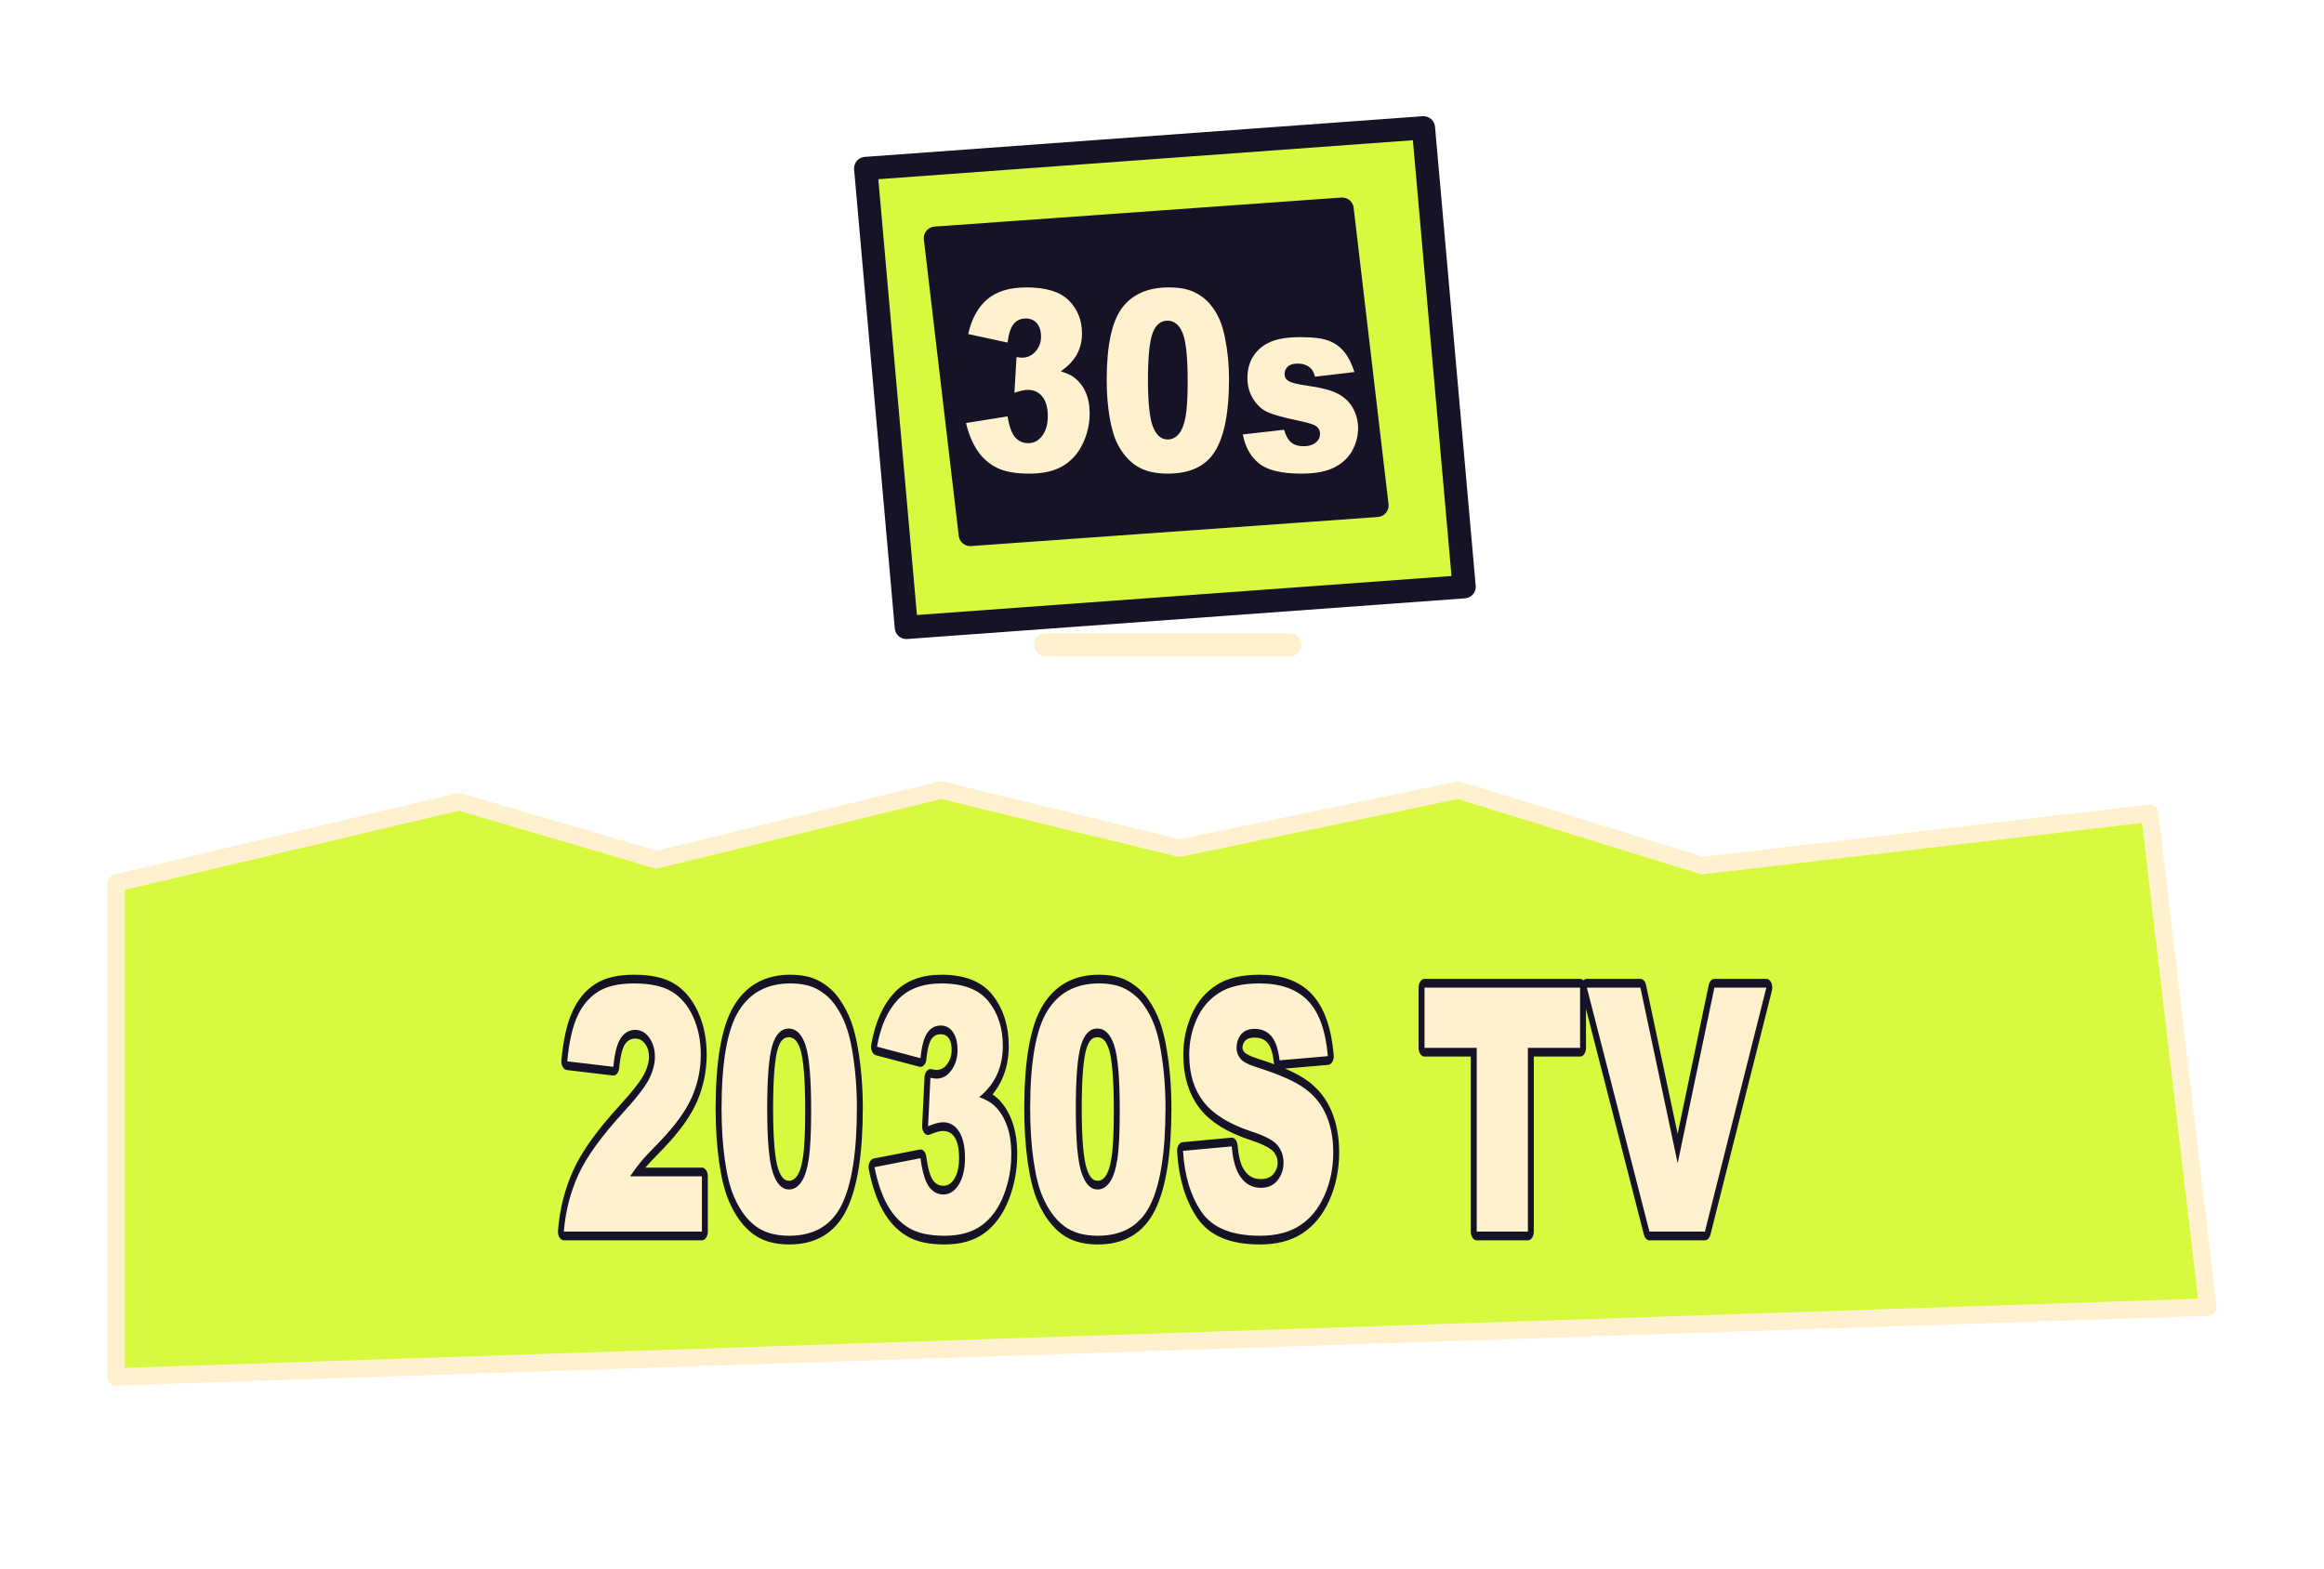
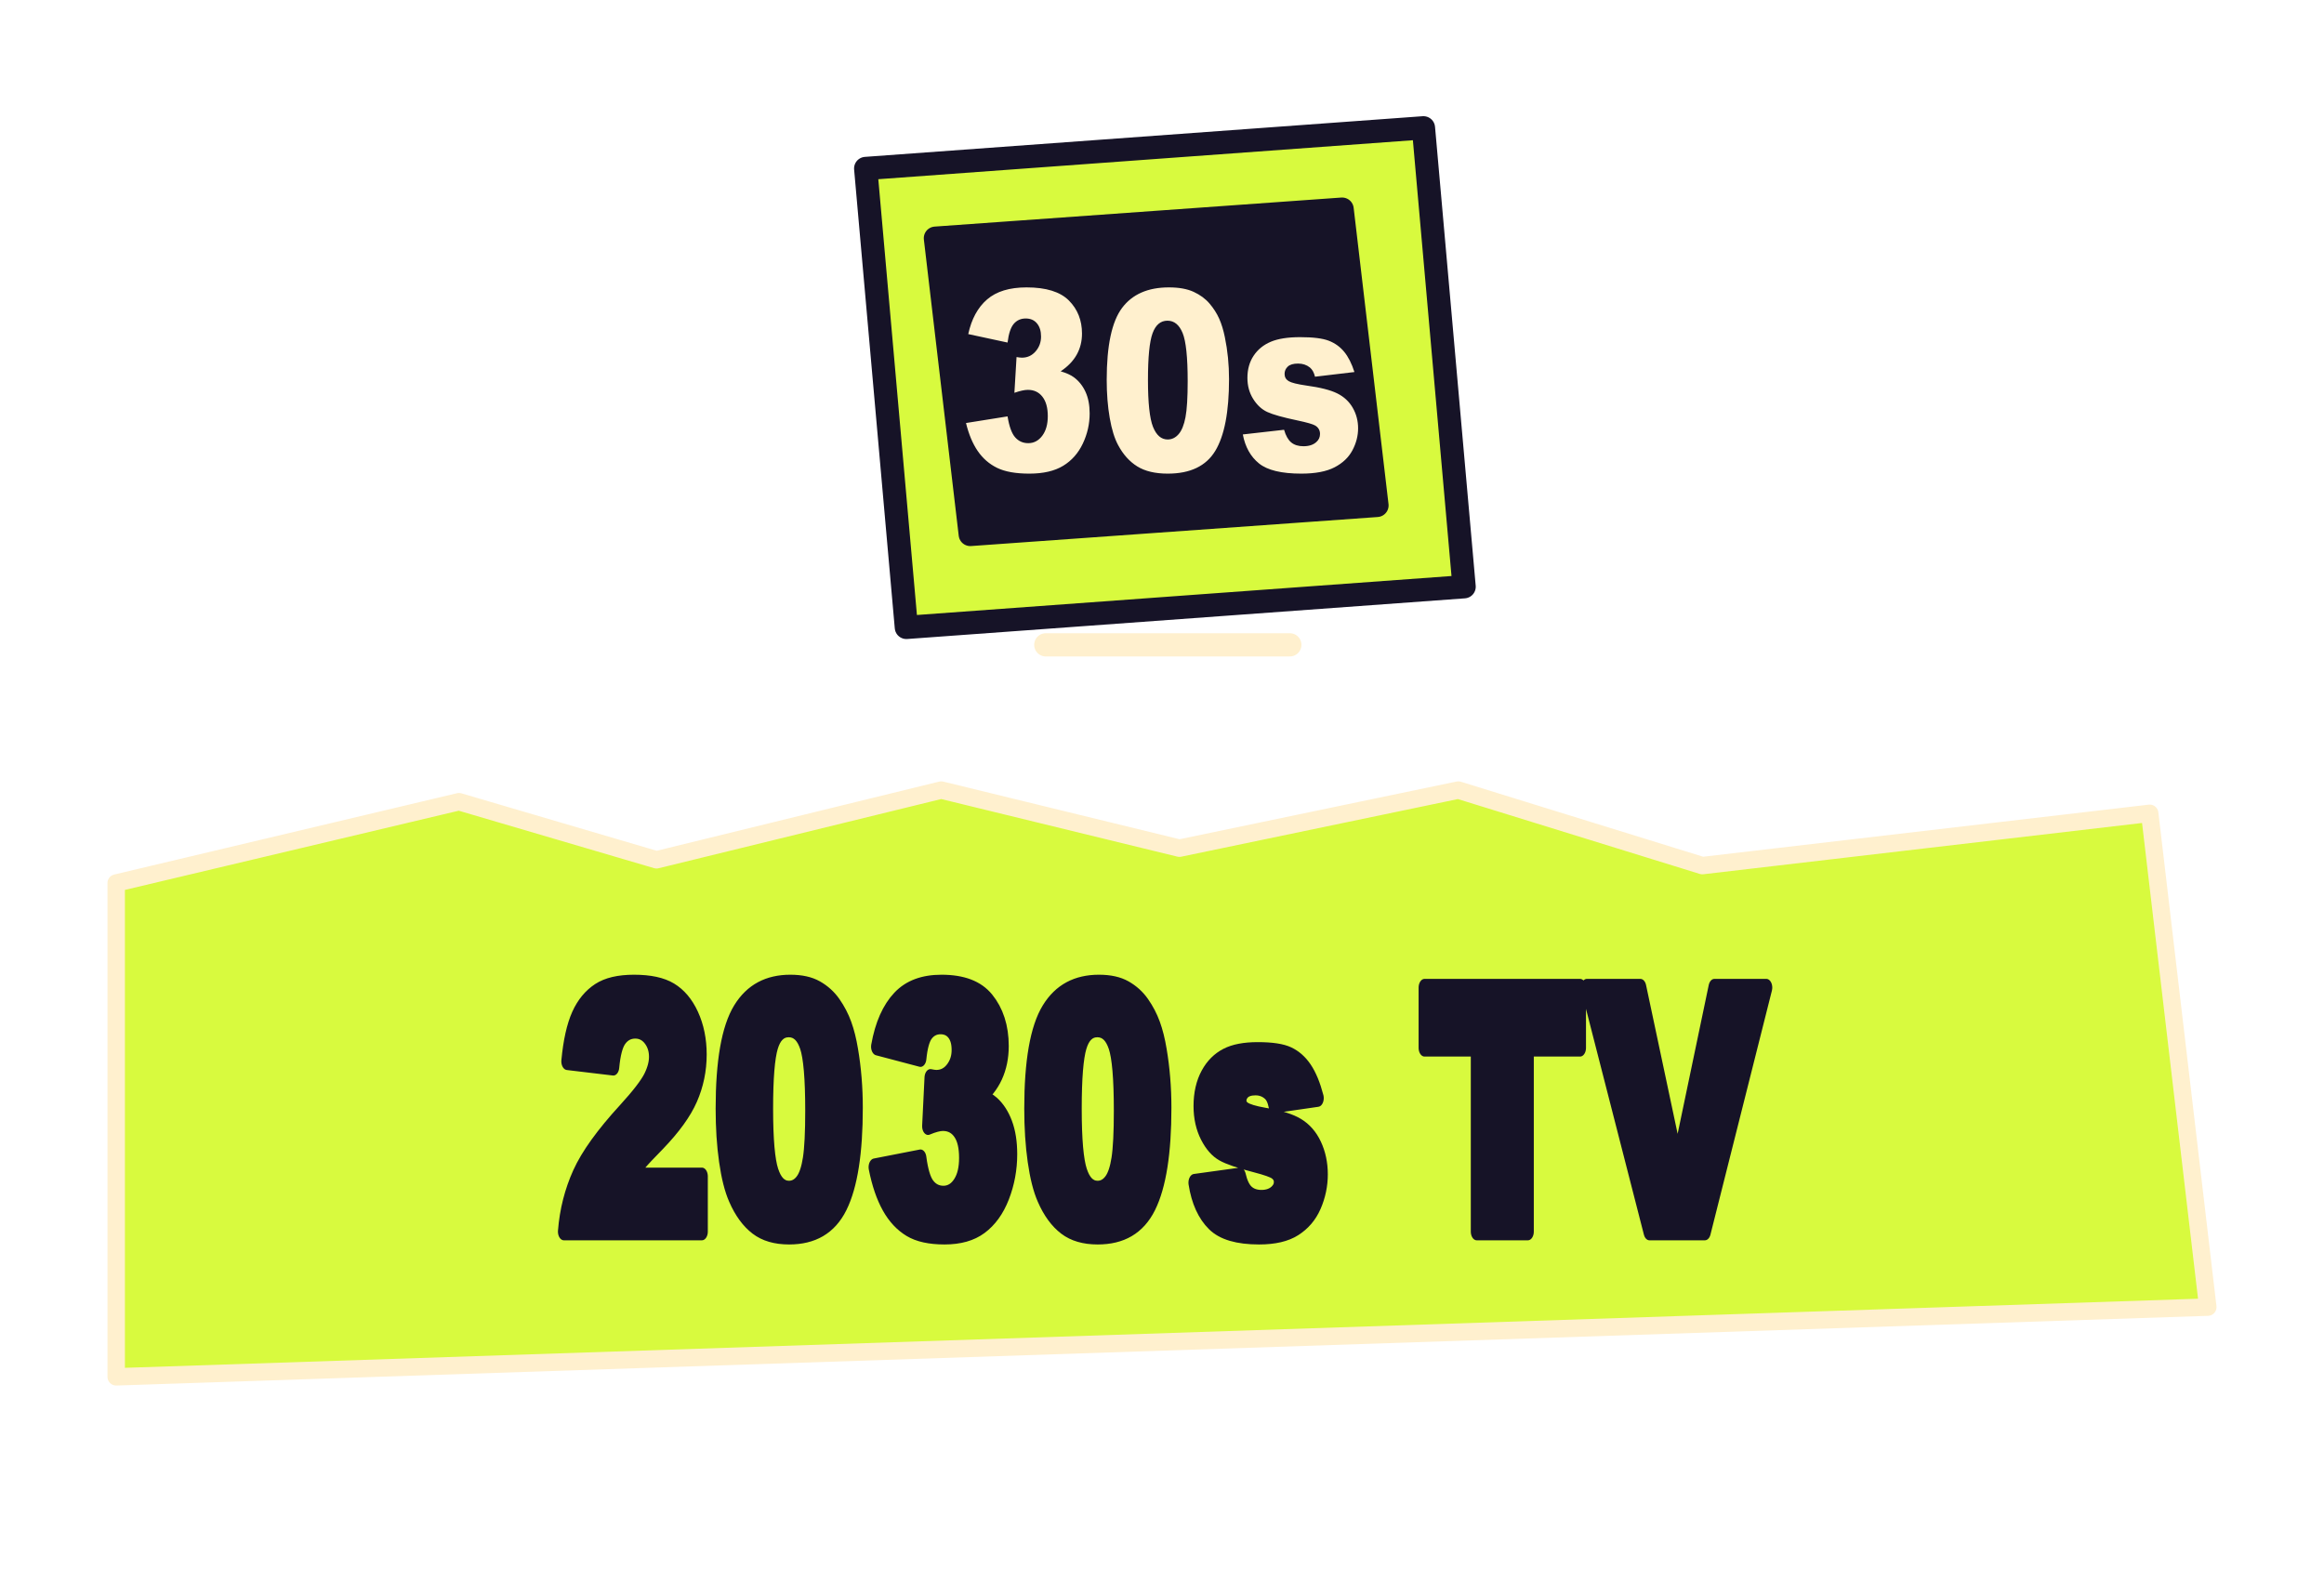
<svg xmlns="http://www.w3.org/2000/svg" viewBox="0 0 400 270" width="400" height="270">
  <g transform="translate(136 2)">
    <path d="m13 27 96-7 7 79-96 7Z" fill="#D8FA3E" stroke="#161327" stroke-width="4" stroke-linejoin="round" stroke-linecap="round" />
    <path d="m25 39 70-5 6 51-70 5Z" fill="#161327" stroke="#161327" stroke-width="4" stroke-linejoin="round" stroke-linecap="round" />
    <path d="M44 109h42" fill="none" stroke="#FFF0CE" stroke-width="4" stroke-linejoin="round" stroke-linecap="round" />
    <g transform="translate(29.0 79) scale(0.01757469 -0.02114598)">
      <path d="M479 1042 94 1111Q142 1295 278.5 1393.0Q415 1491 665 1491Q952 1491 1080.0 1384.0Q1208 1277 1208 1115Q1208 1020 1156.0 943.0Q1104 866 999 808Q1084 787 1129 759Q1202 714 1242.5 640.5Q1283 567 1283 465Q1283 337 1216.0 219.5Q1149 102 1023.0 38.5Q897 -25 692 -25Q492 -25 376.5 22.0Q261 69 186.5 159.5Q112 250 72 387L479 441Q503 318 553.5 270.5Q604 223 682 223Q764 223 818.5 283.0Q873 343 873 443Q873 545 820.5 601.0Q768 657 678 657Q630 657 546 633L567 924Q601 919 620 919Q700 919 753.5 970.0Q807 1021 807 1091Q807 1158 767.0 1198.0Q727 1238 657 1238Q585 1238 540.0 1194.5Q495 1151 479 1042ZM1450 739Q1450 1157 1600.5 1324.0Q1751 1491 2059 1491Q2207 1491 2302.0 1454.5Q2397 1418 2457.0 1359.5Q2517 1301 2551.5 1236.5Q2586 1172 2607 1086Q2648 922 2648 744Q2648 345 2513.0 160.0Q2378 -25 2048 -25Q1863 -25 1749.0 34.0Q1635 93 1562 207Q1509 288 1479.5 428.5Q1450 569 1450 739ZM1854 738Q1854 458 1903.5 355.5Q1953 253 2047 253Q2109 253 2154.5 296.5Q2200 340 2221.5 434.0Q2243 528 2243 727Q2243 1019 2193.5 1119.5Q2144 1220 2045 1220Q1944 1220 1899.0 1117.5Q1854 1015 1854 738ZM2783 294 3187 332Q3212 260 3257.0 229.0Q3302 198 3377 198Q3459 198 3504 233Q3539 259 3539 298Q3539 342 3493 366Q3460 383 3318 408Q3106 445 3023.5 476.5Q2941 508 2884.5 583.0Q2828 658 2828 754Q2828 859 2889.0 935.0Q2950 1011 3057.0 1048.5Q3164 1086 3344 1086Q3534 1086 3624.5 1057.0Q3715 1028 3775.5 967.0Q3836 906 3876 802L3490 764Q3475 815 3440 839Q3392 871 3324 871Q3255 871 3223.5 846.5Q3192 822 3192 787Q3192 748 3232 728Q3272 708 3406 692Q3609 669 3708.0 628.0Q3807 587 3859.5 511.0Q3912 435 3912 344Q3912 252 3856.5 165.0Q3801 78 3681.5 26.5Q3562 -25 3356 -25Q3065 -25 2941.5 58.0Q2818 141 2783 294Z" fill="none" stroke="#161327" stroke-width="141.871" stroke-linejoin="round" />
      <path d="M479 1042 94 1111Q142 1295 278.5 1393.0Q415 1491 665 1491Q952 1491 1080.0 1384.0Q1208 1277 1208 1115Q1208 1020 1156.0 943.0Q1104 866 999 808Q1084 787 1129 759Q1202 714 1242.5 640.5Q1283 567 1283 465Q1283 337 1216.0 219.5Q1149 102 1023.0 38.5Q897 -25 692 -25Q492 -25 376.5 22.0Q261 69 186.5 159.5Q112 250 72 387L479 441Q503 318 553.5 270.5Q604 223 682 223Q764 223 818.5 283.0Q873 343 873 443Q873 545 820.5 601.0Q768 657 678 657Q630 657 546 633L567 924Q601 919 620 919Q700 919 753.5 970.0Q807 1021 807 1091Q807 1158 767.0 1198.0Q727 1238 657 1238Q585 1238 540.0 1194.5Q495 1151 479 1042ZM1450 739Q1450 1157 1600.5 1324.0Q1751 1491 2059 1491Q2207 1491 2302.0 1454.5Q2397 1418 2457.0 1359.5Q2517 1301 2551.5 1236.5Q2586 1172 2607 1086Q2648 922 2648 744Q2648 345 2513.0 160.0Q2378 -25 2048 -25Q1863 -25 1749.0 34.0Q1635 93 1562 207Q1509 288 1479.5 428.5Q1450 569 1450 739ZM1854 738Q1854 458 1903.5 355.5Q1953 253 2047 253Q2109 253 2154.5 296.5Q2200 340 2221.5 434.0Q2243 528 2243 727Q2243 1019 2193.5 1119.5Q2144 1220 2045 1220Q1944 1220 1899.0 1117.5Q1854 1015 1854 738ZM2783 294 3187 332Q3212 260 3257.0 229.0Q3302 198 3377 198Q3459 198 3504 233Q3539 259 3539 298Q3539 342 3493 366Q3460 383 3318 408Q3106 445 3023.5 476.5Q2941 508 2884.5 583.0Q2828 658 2828 754Q2828 859 2889.0 935.0Q2950 1011 3057.0 1048.5Q3164 1086 3344 1086Q3534 1086 3624.5 1057.0Q3715 1028 3775.5 967.0Q3836 906 3876 802L3490 764Q3475 815 3440 839Q3392 871 3324 871Q3255 871 3223.5 846.5Q3192 822 3192 787Q3192 748 3232 728Q3272 708 3406 692Q3609 669 3708.0 628.0Q3807 587 3859.5 511.0Q3912 435 3912 344Q3912 252 3856.5 165.0Q3801 78 3681.5 26.5Q3562 -25 3356 -25Q3065 -25 2941.5 58.0Q2818 141 2783 294Z" fill="#FFF0CE" />
    </g>
  </g>
  <path d="m20 152 59-14 34 10 49-12 41 10 48-10 42 13 77-9 10 85-360 12Z" fill="#D8FA3E" stroke="#FFF0CE" stroke-width="3" stroke-linejoin="round" stroke-linecap="round" />
  <g transform="translate(96.0 212) scale(0.01944289 -0.02864939)">
-     <path d="M1276 0H54Q75 181 181.5 340.5Q288 500 581 717Q760 850 810.0 919.0Q860 988 860 1050Q860 1117 810.5 1164.5Q761 1212 686 1212Q608 1212 558.5 1163.0Q509 1114 492 990L84 1023Q108 1195 172.0 1291.5Q236 1388 352.5 1439.5Q469 1491 675 1491Q890 1491 1009.5 1442.0Q1129 1393 1197.5 1291.5Q1266 1190 1266 1064Q1266 930 1187.5 808.0Q1109 686 902 540Q779 455 737.5 421.0Q696 387 640 332H1276ZM1450 739Q1450 1157 1600.5 1324.0Q1751 1491 2059 1491Q2207 1491 2302.0 1454.5Q2397 1418 2457.0 1359.5Q2517 1301 2551.5 1236.5Q2586 1172 2607 1086Q2648 922 2648 744Q2648 345 2513.0 160.0Q2378 -25 2048 -25Q1863 -25 1749.0 34.0Q1635 93 1562 207Q1509 288 1479.5 428.5Q1450 569 1450 739ZM1854 738Q1854 458 1903.5 355.5Q1953 253 2047 253Q2109 253 2154.5 296.5Q2200 340 2221.5 434.0Q2243 528 2243 727Q2243 1019 2193.5 1119.5Q2144 1220 2045 1220Q1944 1220 1899.0 1117.5Q1854 1015 1854 738ZM3211 1042 2826 1111Q2874 1295 3010.5 1393.0Q3147 1491 3397 1491Q3684 1491 3812.0 1384.0Q3940 1277 3940 1115Q3940 1020 3888.0 943.0Q3836 866 3731 808Q3816 787 3861 759Q3934 714 3974.5 640.5Q4015 567 4015 465Q4015 337 3948.0 219.5Q3881 102 3755.0 38.5Q3629 -25 3424 -25Q3224 -25 3108.5 22.0Q2993 69 2918.5 159.5Q2844 250 2804 387L3211 441Q3235 318 3285.5 270.5Q3336 223 3414 223Q3496 223 3550.5 283.0Q3605 343 3605 443Q3605 545 3552.5 601.0Q3500 657 3410 657Q3362 657 3278 633L3299 924Q3333 919 3352 919Q3432 919 3485.5 970.0Q3539 1021 3539 1091Q3539 1158 3499.0 1198.0Q3459 1238 3389 1238Q3317 1238 3272.0 1194.5Q3227 1151 3211 1042ZM4182 739Q4182 1157 4332.5 1324.0Q4483 1491 4791 1491Q4939 1491 5034.0 1454.5Q5129 1418 5189.0 1359.5Q5249 1301 5283.5 1236.5Q5318 1172 5339 1086Q5380 922 5380 744Q5380 345 5245.0 160.0Q5110 -25 4780 -25Q4595 -25 4481.0 34.0Q4367 93 4294 207Q4241 288 4211.5 428.5Q4182 569 4182 739ZM4586 738Q4586 458 4635.5 355.5Q4685 253 4779 253Q4841 253 4886.5 296.5Q4932 340 4953.5 434.0Q4975 528 4975 727Q4975 1019 4925.5 1119.5Q4876 1220 4777 1220Q4676 1220 4631.0 1117.5Q4586 1015 4586 738ZM5535 485 5966 512Q5980 407 6023 352Q6093 263 6223 263Q6320 263 6372.5 308.5Q6425 354 6425 414Q6425 471 6375 516Q6325 561 6143 601Q5845 668 5718 779Q5590 890 5590 1062Q5590 1175 5655.5 1275.5Q5721 1376 5852.5 1433.5Q5984 1491 6213 1491Q6494 1491 6641.5 1386.5Q6789 1282 6817 1054L6390 1029Q6373 1128 6318.5 1173.0Q6264 1218 6168 1218Q6089 1218 6049.0 1184.5Q6009 1151 6009 1103Q6009 1068 6042 1040Q6074 1011 6194 986Q6491 922 6619.5 856.5Q6748 791 6806.5 694.0Q6865 597 6865 477Q6865 336 6787.0 217.0Q6709 98 6569.0 36.5Q6429 -25 6216 -25Q5842 -25 5698.0 119.0Q5554 263 5535 485ZM7673 1466H9050V1104H8588V0H8135V1104H7673ZM9110 1466H9584L9914 411L10239 1466H10699L10155 0H9664Z" fill="none" stroke="#161327" stroke-width="104.714" stroke-linejoin="round" />
-     <path d="M1276 0H54Q75 181 181.5 340.5Q288 500 581 717Q760 850 810.0 919.0Q860 988 860 1050Q860 1117 810.5 1164.5Q761 1212 686 1212Q608 1212 558.5 1163.0Q509 1114 492 990L84 1023Q108 1195 172.0 1291.5Q236 1388 352.5 1439.5Q469 1491 675 1491Q890 1491 1009.5 1442.0Q1129 1393 1197.5 1291.5Q1266 1190 1266 1064Q1266 930 1187.5 808.0Q1109 686 902 540Q779 455 737.5 421.0Q696 387 640 332H1276ZM1450 739Q1450 1157 1600.5 1324.0Q1751 1491 2059 1491Q2207 1491 2302.0 1454.5Q2397 1418 2457.0 1359.5Q2517 1301 2551.5 1236.5Q2586 1172 2607 1086Q2648 922 2648 744Q2648 345 2513.0 160.0Q2378 -25 2048 -25Q1863 -25 1749.0 34.0Q1635 93 1562 207Q1509 288 1479.5 428.5Q1450 569 1450 739ZM1854 738Q1854 458 1903.5 355.5Q1953 253 2047 253Q2109 253 2154.5 296.5Q2200 340 2221.5 434.0Q2243 528 2243 727Q2243 1019 2193.5 1119.5Q2144 1220 2045 1220Q1944 1220 1899.0 1117.5Q1854 1015 1854 738ZM3211 1042 2826 1111Q2874 1295 3010.5 1393.0Q3147 1491 3397 1491Q3684 1491 3812.0 1384.0Q3940 1277 3940 1115Q3940 1020 3888.0 943.0Q3836 866 3731 808Q3816 787 3861 759Q3934 714 3974.5 640.5Q4015 567 4015 465Q4015 337 3948.0 219.5Q3881 102 3755.0 38.5Q3629 -25 3424 -25Q3224 -25 3108.5 22.0Q2993 69 2918.5 159.5Q2844 250 2804 387L3211 441Q3235 318 3285.5 270.5Q3336 223 3414 223Q3496 223 3550.5 283.0Q3605 343 3605 443Q3605 545 3552.5 601.0Q3500 657 3410 657Q3362 657 3278 633L3299 924Q3333 919 3352 919Q3432 919 3485.5 970.0Q3539 1021 3539 1091Q3539 1158 3499.0 1198.0Q3459 1238 3389 1238Q3317 1238 3272.0 1194.5Q3227 1151 3211 1042ZM4182 739Q4182 1157 4332.5 1324.0Q4483 1491 4791 1491Q4939 1491 5034.0 1454.5Q5129 1418 5189.0 1359.5Q5249 1301 5283.5 1236.5Q5318 1172 5339 1086Q5380 922 5380 744Q5380 345 5245.0 160.0Q5110 -25 4780 -25Q4595 -25 4481.0 34.0Q4367 93 4294 207Q4241 288 4211.5 428.5Q4182 569 4182 739ZM4586 738Q4586 458 4635.5 355.5Q4685 253 4779 253Q4841 253 4886.5 296.5Q4932 340 4953.5 434.0Q4975 528 4975 727Q4975 1019 4925.5 1119.5Q4876 1220 4777 1220Q4676 1220 4631.0 1117.5Q4586 1015 4586 738ZM5535 485 5966 512Q5980 407 6023 352Q6093 263 6223 263Q6320 263 6372.5 308.5Q6425 354 6425 414Q6425 471 6375 516Q6325 561 6143 601Q5845 668 5718 779Q5590 890 5590 1062Q5590 1175 5655.5 1275.5Q5721 1376 5852.5 1433.5Q5984 1491 6213 1491Q6494 1491 6641.5 1386.5Q6789 1282 6817 1054L6390 1029Q6373 1128 6318.5 1173.0Q6264 1218 6168 1218Q6089 1218 6049.0 1184.5Q6009 1151 6009 1103Q6009 1068 6042 1040Q6074 1011 6194 986Q6491 922 6619.5 856.5Q6748 791 6806.5 694.0Q6865 597 6865 477Q6865 336 6787.0 217.0Q6709 98 6569.0 36.5Q6429 -25 6216 -25Q5842 -25 5698.0 119.0Q5554 263 5535 485ZM7673 1466H9050V1104H8588V0H8135V1104H7673ZM9110 1466H9584L9914 411L10239 1466H10699L10155 0H9664Z" fill="#FFF0CE" />
+     <path d="M1276 0H54Q75 181 181.5 340.5Q288 500 581 717Q760 850 810.0 919.0Q860 988 860 1050Q860 1117 810.5 1164.5Q761 1212 686 1212Q608 1212 558.5 1163.0Q509 1114 492 990L84 1023Q108 1195 172.0 1291.5Q236 1388 352.5 1439.5Q469 1491 675 1491Q890 1491 1009.5 1442.0Q1129 1393 1197.5 1291.5Q1266 1190 1266 1064Q1266 930 1187.5 808.0Q1109 686 902 540Q779 455 737.5 421.0Q696 387 640 332H1276ZM1450 739Q1450 1157 1600.5 1324.0Q1751 1491 2059 1491Q2207 1491 2302.0 1454.5Q2397 1418 2457.0 1359.5Q2517 1301 2551.5 1236.5Q2586 1172 2607 1086Q2648 922 2648 744Q2648 345 2513.0 160.0Q2378 -25 2048 -25Q1863 -25 1749.0 34.0Q1635 93 1562 207Q1509 288 1479.5 428.5Q1450 569 1450 739ZM1854 738Q1854 458 1903.5 355.5Q1953 253 2047 253Q2109 253 2154.5 296.5Q2200 340 2221.5 434.0Q2243 528 2243 727Q2243 1019 2193.5 1119.5Q2144 1220 2045 1220Q1944 1220 1899.0 1117.5Q1854 1015 1854 738ZM3211 1042 2826 1111Q2874 1295 3010.5 1393.0Q3147 1491 3397 1491Q3684 1491 3812.0 1384.0Q3940 1277 3940 1115Q3940 1020 3888.0 943.0Q3836 866 3731 808Q3816 787 3861 759Q3934 714 3974.5 640.5Q4015 567 4015 465Q4015 337 3948.0 219.5Q3881 102 3755.0 38.5Q3629 -25 3424 -25Q3224 -25 3108.5 22.0Q2993 69 2918.5 159.5Q2844 250 2804 387L3211 441Q3235 318 3285.5 270.5Q3336 223 3414 223Q3496 223 3550.5 283.0Q3605 343 3605 443Q3605 545 3552.5 601.0Q3500 657 3410 657Q3362 657 3278 633L3299 924Q3333 919 3352 919Q3432 919 3485.5 970.0Q3539 1021 3539 1091Q3539 1158 3499.0 1198.0Q3459 1238 3389 1238Q3317 1238 3272.0 1194.5Q3227 1151 3211 1042ZM4182 739Q4182 1157 4332.5 1324.0Q4483 1491 4791 1491Q4939 1491 5034.0 1454.5Q5129 1418 5189.0 1359.5Q5249 1301 5283.5 1236.5Q5318 1172 5339 1086Q5380 922 5380 744Q5380 345 5245.0 160.0Q5110 -25 4780 -25Q4595 -25 4481.0 34.0Q4367 93 4294 207Q4241 288 4211.5 428.5Q4182 569 4182 739ZM4586 738Q4586 458 4635.5 355.5Q4685 253 4779 253Q4841 253 4886.5 296.5Q4932 340 4953.5 434.0Q4975 528 4975 727Q4975 1019 4925.5 1119.5Q4876 1220 4777 1220Q4676 1220 4631.0 1117.5Q4586 1015 4586 738ZM7673 1466H9050V1104H8588V0H8135V1104H7673ZM9110 1466H9584L9914 411L10239 1466H10699L10155 0H9664Z" fill="none" stroke="#161327" stroke-width="104.714" stroke-linejoin="round" />
+     <path d="M2783 294 3187 332Q3212 260 3257.0 229.0Q3302 198 3377 198Q3459 198 3504 233Q3539 259 3539 298Q3539 342 3493 366Q3460 383 3318 408Q3106 445 3023.5 476.5Q2941 508 2884.5 583.0Q2828 658 2828 754Q2828 859 2889.0 935.0Q2950 1011 3057.0 1048.5Q3164 1086 3344 1086Q3534 1086 3624.5 1057.0Q3715 1028 3775.5 967.0Q3836 906 3876 802L3490 764Q3475 815 3440 839Q3392 871 3324 871Q3255 871 3223.5 846.5Q3192 822 3192 787Q3192 748 3232 728Q3272 708 3406 692Q3609 669 3708.0 628.0Q3807 587 3859.5 511.0Q3912 435 3912 344Q3912 252 3856.5 165.0Q3801 78 3681.5 26.5Q3562 -25 3356 -25Q3065 -25 2941.5 58.0Q2818 141 2783 294Z" fill="none" stroke="#161327" stroke-width="104.714" stroke-linejoin="round" transform="translate(2852.5 0)" />
+     <path d="M1276 0H54Q75 181 181.5 340.5Q288 500 581 717Q760 850 810.0 919.0Q860 988 860 1050Q860 1117 810.5 1164.5Q761 1212 686 1212Q608 1212 558.5 1163.0Q509 1114 492 990L84 1023Q108 1195 172.0 1291.5Q236 1388 352.5 1439.5Q469 1491 675 1491Q890 1491 1009.5 1442.0Q1129 1393 1197.5 1291.5Q1266 1190 1266 1064Q1266 930 1187.5 808.0Q1109 686 902 540Q779 455 737.5 421.0Q696 387 640 332H1276ZM1450 739Q1450 1157 1600.5 1324.0Q1751 1491 2059 1491Q2207 1491 2302.0 1454.5Q2397 1418 2457.0 1359.5Q2517 1301 2551.5 1236.5Q2586 1172 2607 1086Q2648 922 2648 744Q2648 345 2513.0 160.0Q2378 -25 2048 -25Q1863 -25 1749.0 34.0Q1635 93 1562 207Q1509 288 1479.5 428.5Q1450 569 1450 739ZM1854 738Q1854 458 1903.5 355.5Q1953 253 2047 253Q2109 253 2154.5 296.5Q2200 340 2221.5 434.0Q2243 528 2243 727Q2243 1019 2193.5 1119.5Q2144 1220 2045 1220Q1944 1220 1899.0 1117.5Q1854 1015 1854 738ZM3211 1042 2826 1111Q2874 1295 3010.5 1393.0Q3147 1491 3397 1491Q3684 1491 3812.0 1384.0Q3940 1277 3940 1115Q3940 1020 3888.0 943.0Q3836 866 3731 808Q3816 787 3861 759Q3934 714 3974.5 640.5Q4015 567 4015 465Q4015 337 3948.0 219.5Q3881 102 3755.0 38.5Q3629 -25 3424 -25Q3224 -25 3108.5 22.0Q2993 69 2918.5 159.5Q2844 250 2804 387L3211 441Q3235 318 3285.5 270.5Q3336 223 3414 223Q3496 223 3550.5 283.0Q3605 343 3605 443Q3605 545 3552.5 601.0Q3500 657 3410 657Q3362 657 3278 633L3299 924Q3333 919 3352 919Q3432 919 3485.5 970.0Q3539 1021 3539 1091Q3539 1158 3499.0 1198.0Q3459 1238 3389 1238Q3317 1238 3272.0 1194.5Q3227 1151 3211 1042ZM4182 739Q4182 1157 4332.5 1324.0Q4483 1491 4791 1491Q4939 1491 5034.0 1454.5Q5129 1418 5189.0 1359.5Q5249 1301 5283.5 1236.5Q5318 1172 5339 1086Q5380 922 5380 744Q5380 345 5245.0 160.0Q5110 -25 4780 -25Q4595 -25 4481.0 34.0Q4367 93 4294 207Q4241 288 4211.5 428.5Q4182 569 4182 739ZM4586 738Q4586 458 4635.5 355.5Q4685 253 4779 253Q4841 253 4886.5 296.5Q4932 340 4953.5 434.0Q4975 528 4975 727Q4975 1019 4925.5 1119.5Q4876 1220 4777 1220Q4676 1220 4631.0 1117.5Q4586 1015 4586 738ZM7673 1466H9050V1104H8588V0H8135V1104H7673ZM9110 1466H9584L9914 411L10239 1466H10699L10155 0H9664Z" fill="#161327" />
+     <path d="M2783 294 3187 332Q3212 260 3257.0 229.0Q3302 198 3377 198Q3459 198 3504 233Q3539 259 3539 298Q3539 342 3493 366Q3460 383 3318 408Q3106 445 3023.5 476.5Q2941 508 2884.5 583.0Q2828 658 2828 754Q2828 859 2889.0 935.0Q2950 1011 3057.0 1048.5Q3164 1086 3344 1086Q3534 1086 3624.5 1057.0Q3715 1028 3775.5 967.0Q3836 906 3876 802L3490 764Q3475 815 3440 839Q3392 871 3324 871Q3255 871 3223.5 846.5Q3192 822 3192 787Q3192 748 3232 728Q3272 708 3406 692Q3609 669 3708.0 628.0Q3807 587 3859.5 511.0Q3912 435 3912 344Q3912 252 3856.5 165.0Q3801 78 3681.5 26.5Q3562 -25 3356 -25Q3065 -25 2941.5 58.0Q2818 141 2783 294Z" fill="#161327" transform="translate(2852.5 0)" />
  </g>
</svg>
